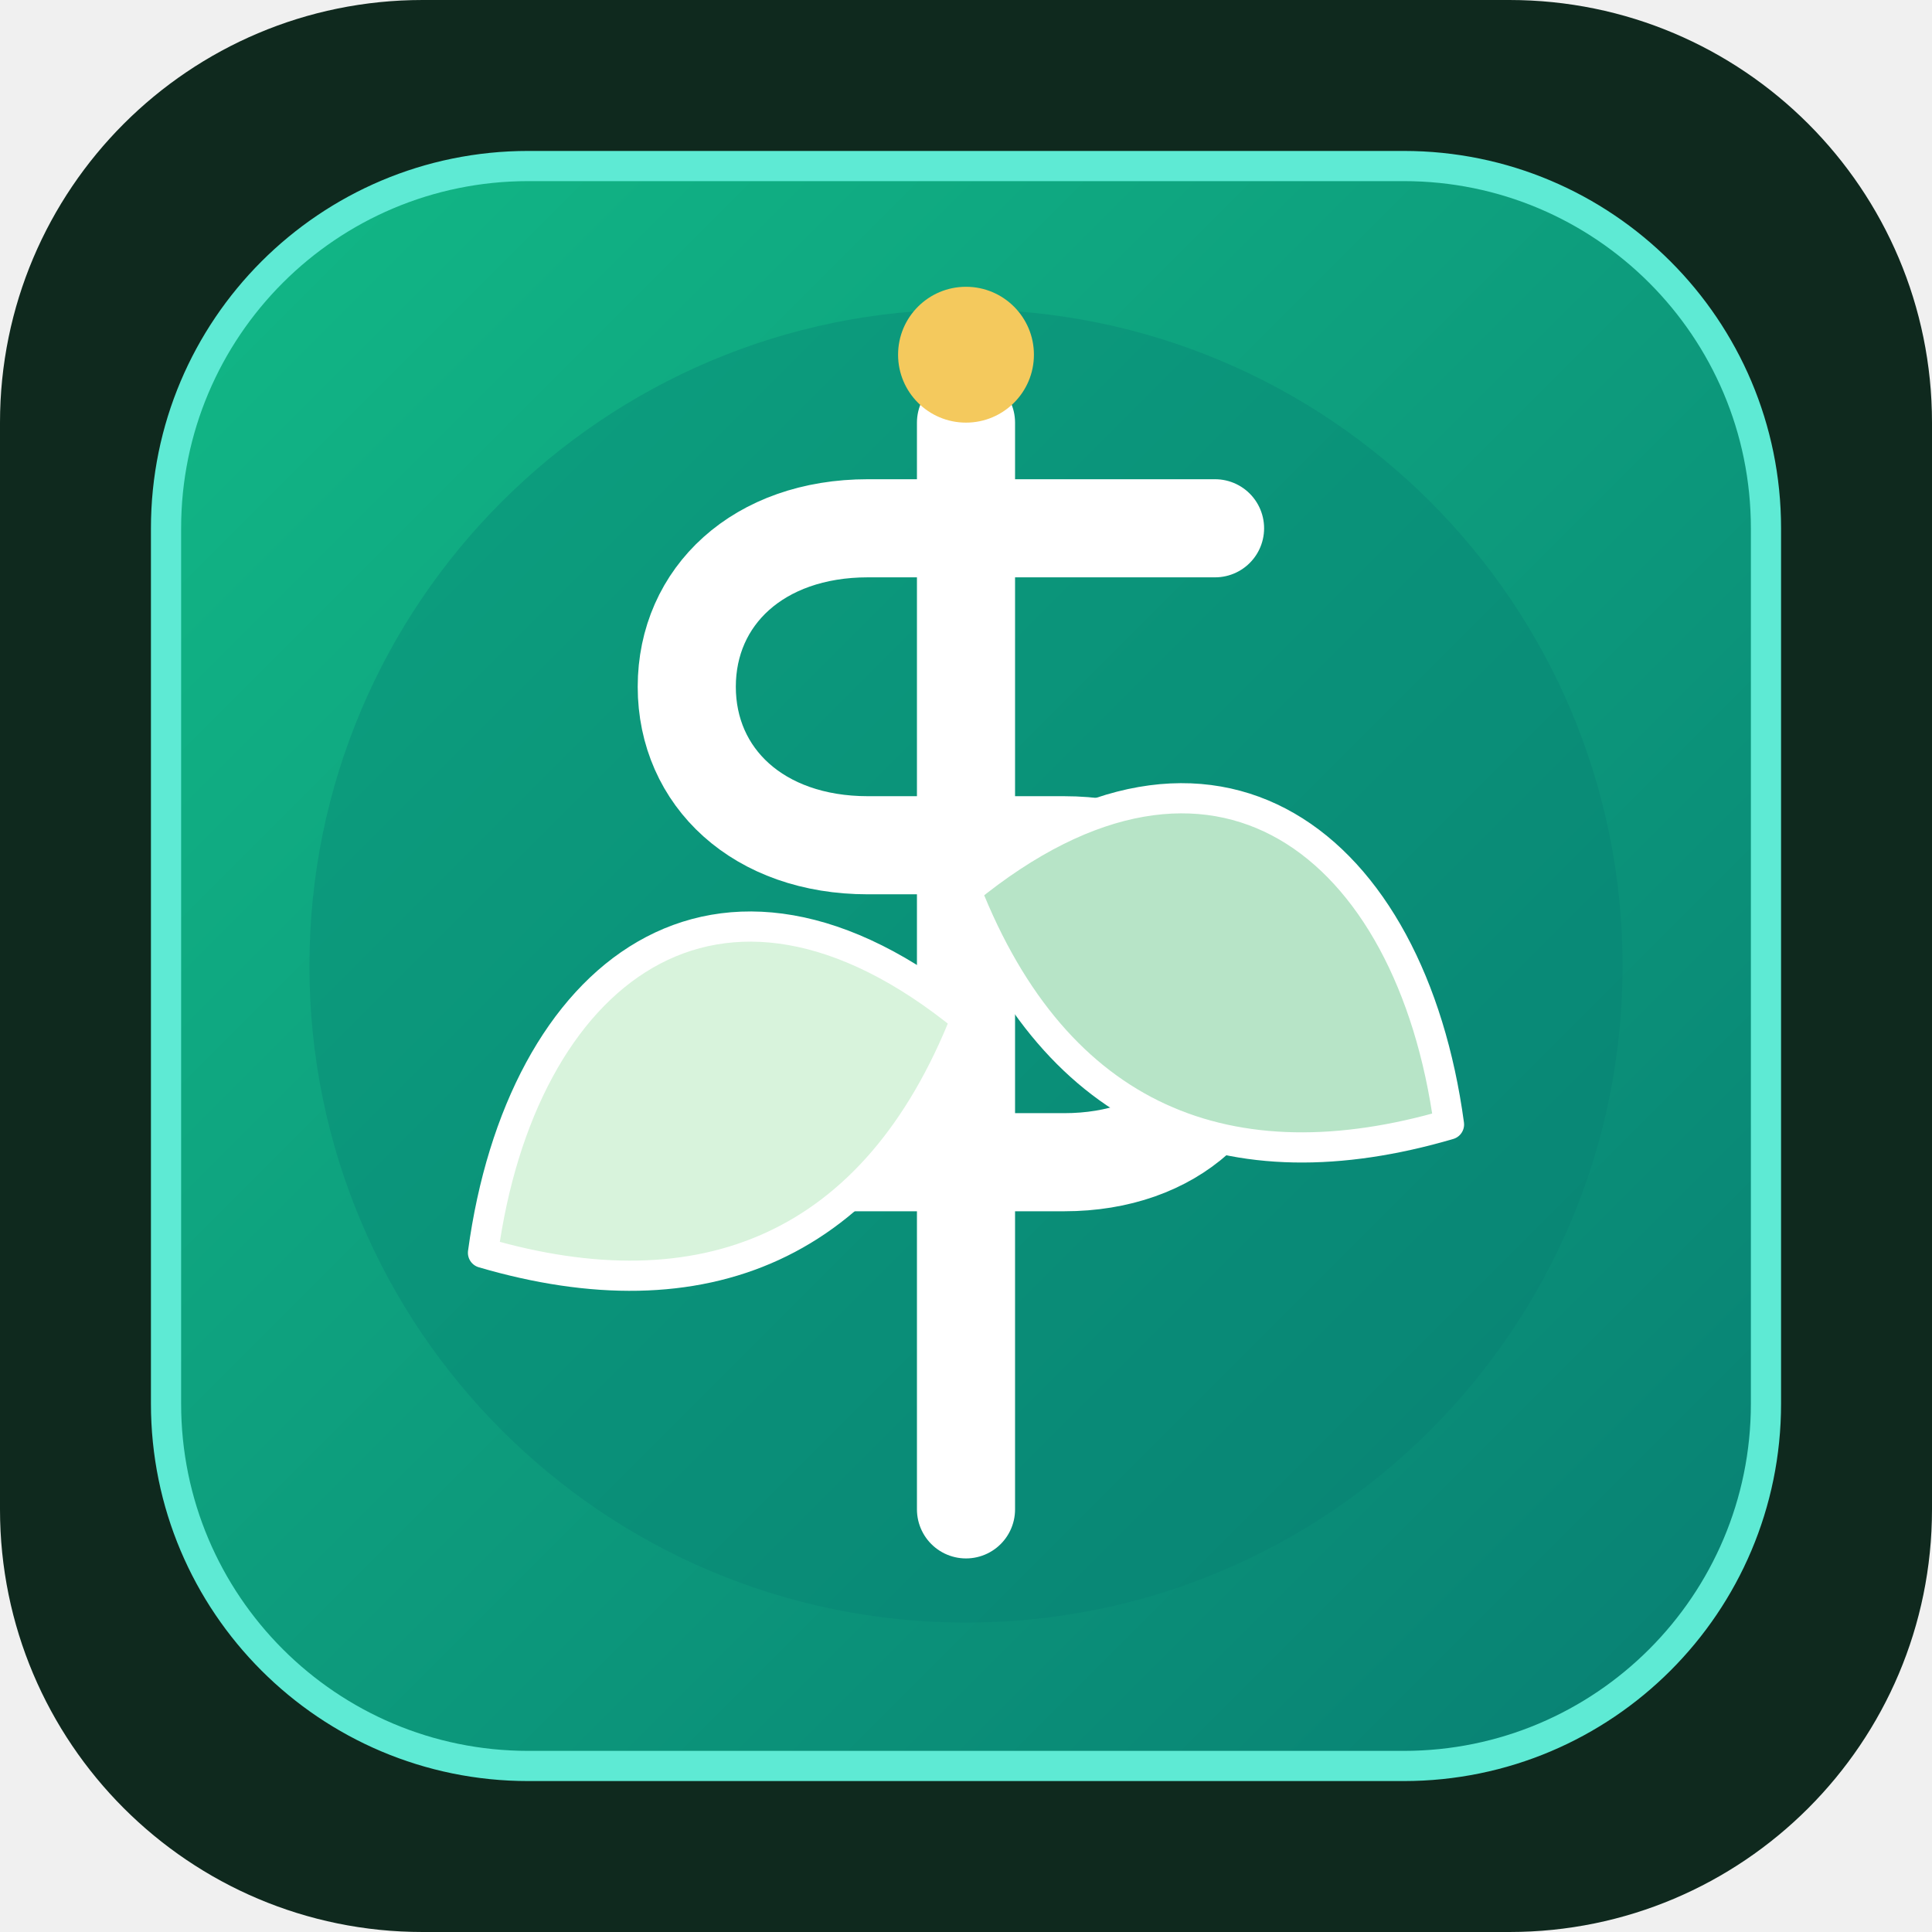
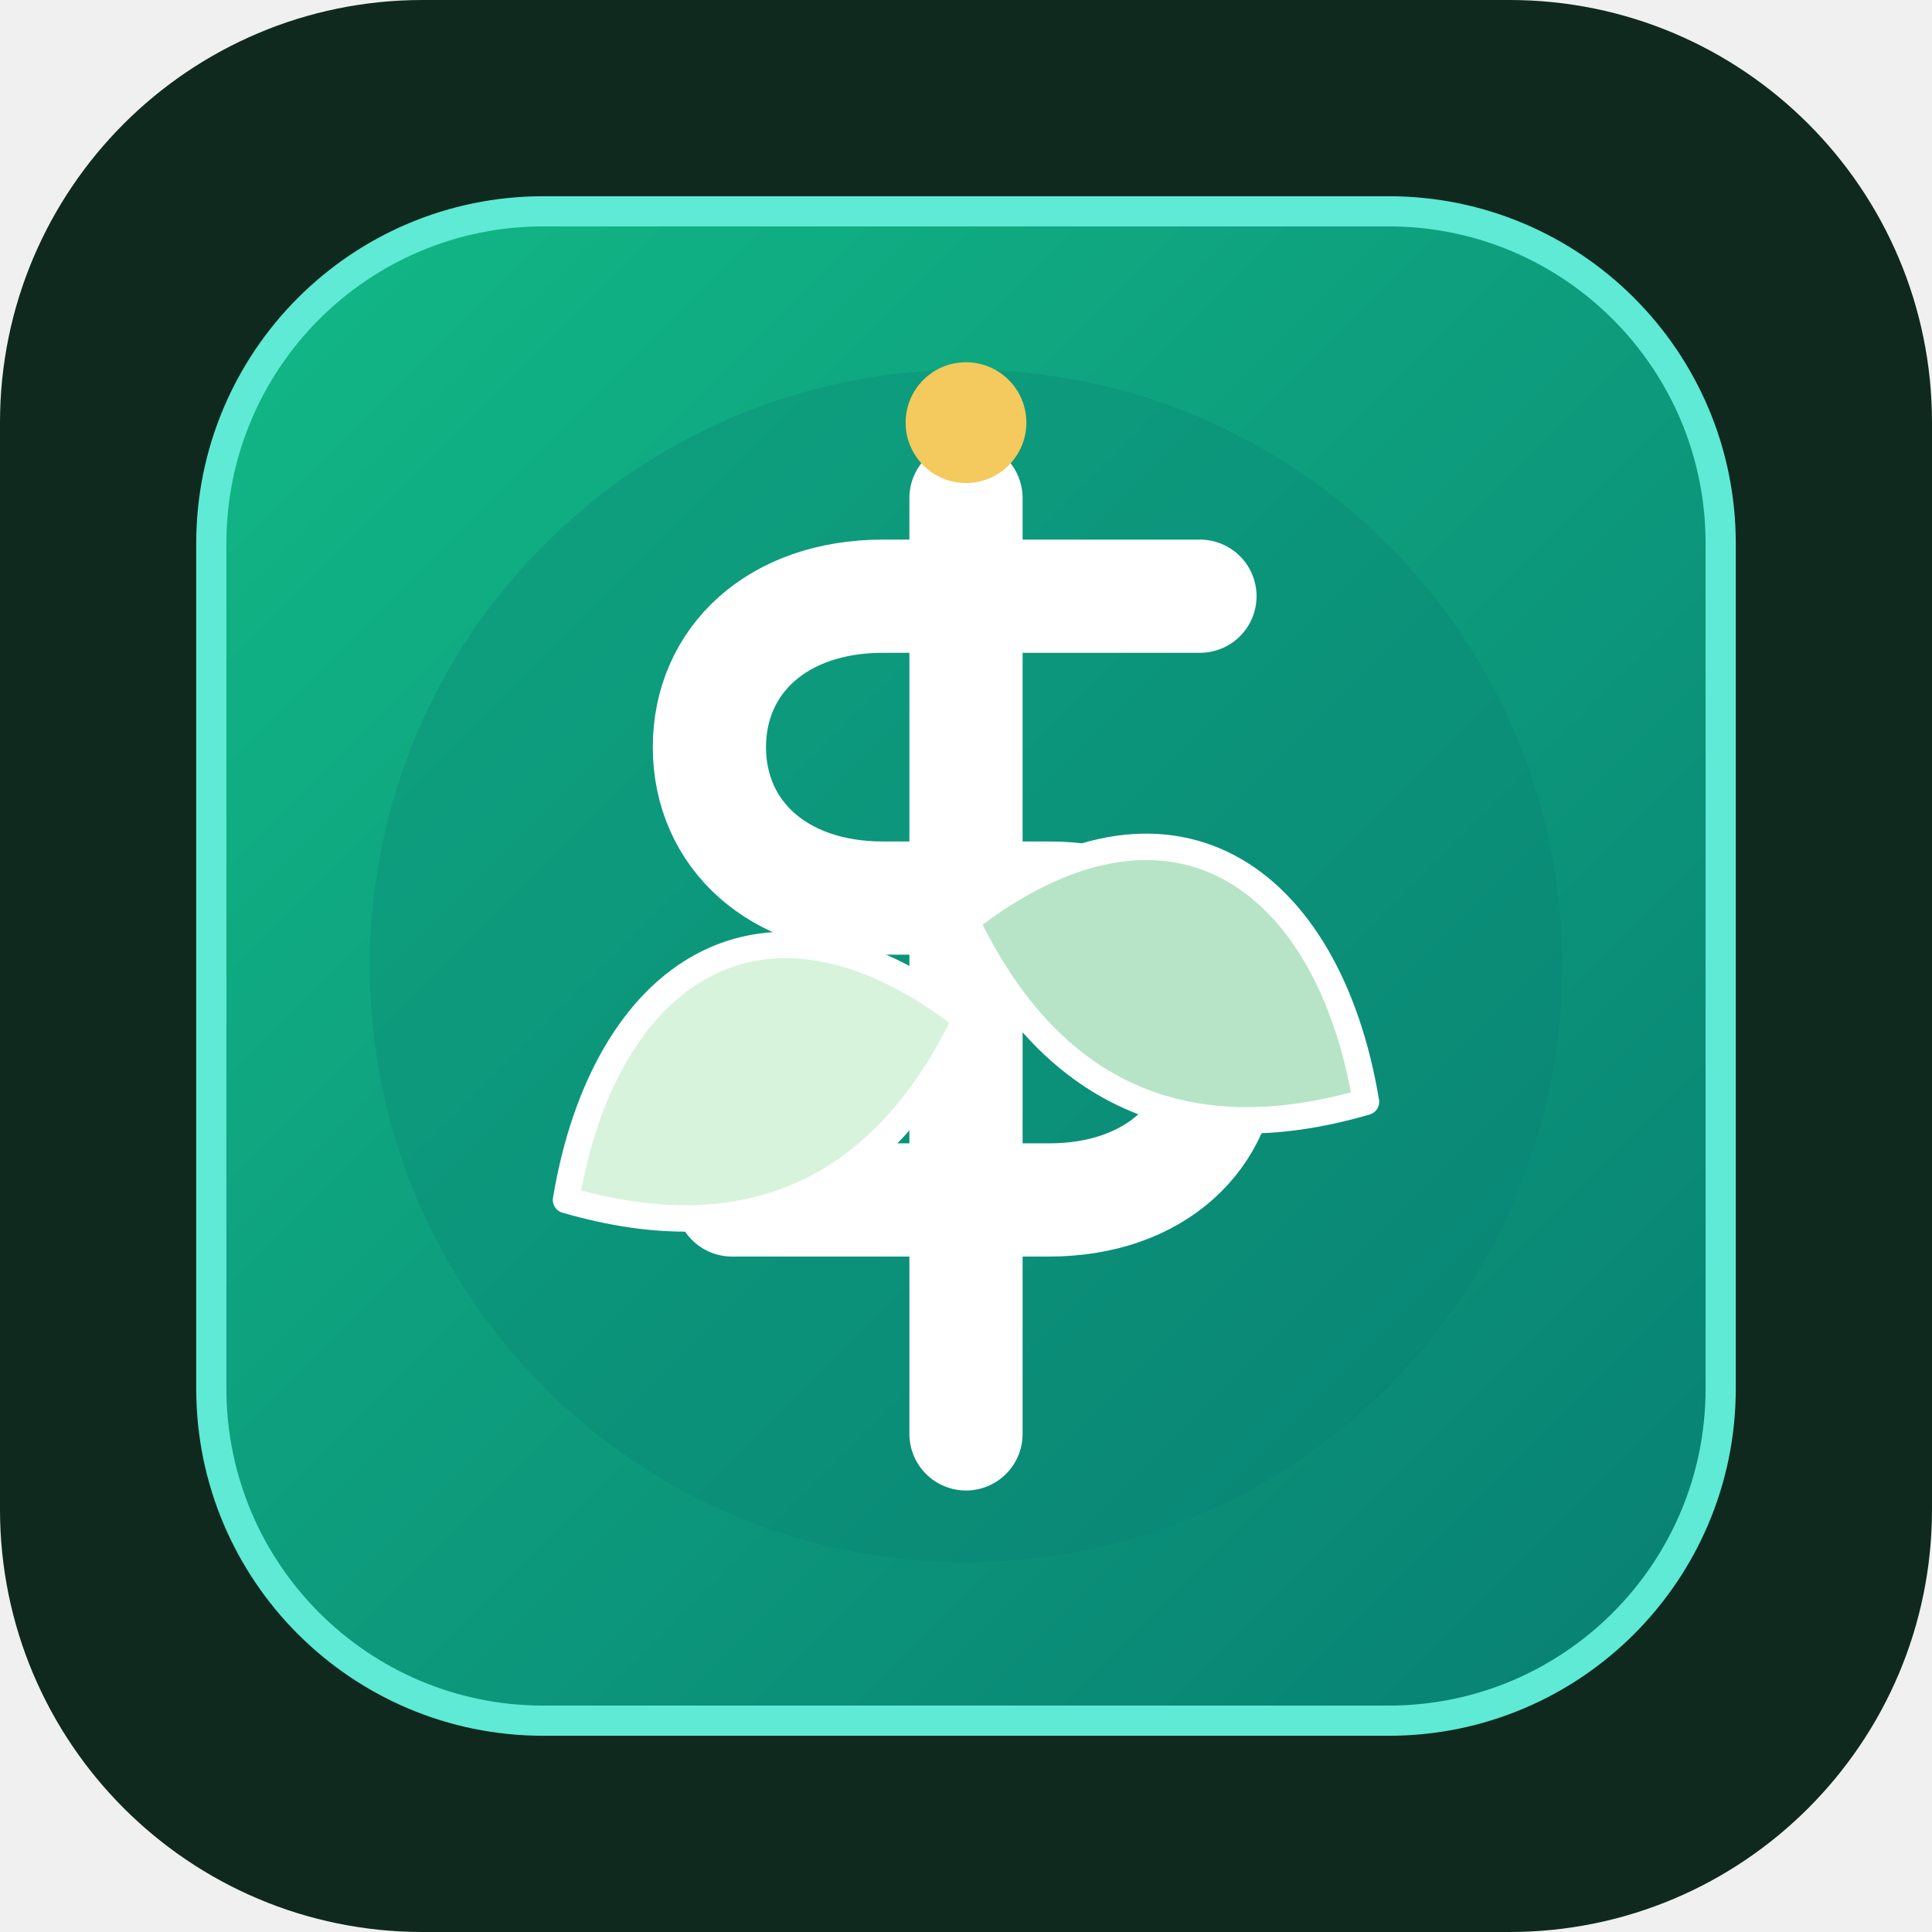
<svg xmlns="http://www.w3.org/2000/svg" viewBox="0 0 512 512" width="512" height="512">
  <defs>
    <linearGradient id="background" x1="0" y1="0" x2="1" y2="1">
      <stop offset="0" stop-color="#12b886" />
      <stop offset="1" stop-color="#087f73" />
    </linearGradient>
  </defs>
  <rect width="512" height="512" rx="112" fill="#0f291e" />
-   <rect x="44" y="44" width="424" height="424" rx="96" fill="url(#background)" stroke="#5eead4" stroke-width="8" />
-   <circle cx="256" cy="256" r="174" fill="#087f73" fill-opacity=".35" />
+   <rect x="56" y="56" width="400" height="400" rx="88" fill="url(#background)" stroke="#5eead4" stroke-width="8" />
+   <circle cx="256" cy="256" r="158" fill="#087f73" fill-opacity=".28" />
  <g fill="none" stroke="#ffffff" stroke-linecap="round" stroke-linejoin="round">
-     <path d="M256 112v288" stroke-width="26" />
-     <path d="M322 140h-92c-29 0-48 18-48 42s19 42 48 42h52c29 0 48 18 48 42s-19 42-48 42h-92" stroke-width="26" />
-     <path d="M256 270c-66-54-118-12-128 62 58 17 104-1 128-62Z" fill="#d8f3dc" stroke-width="8" />
-     <path d="M256 236c66-54 118-12 128 62-58 17-104-1-128-62Z" fill="#b7e4c7" stroke-width="8" />
+     <path d="M256 132v248" stroke-width="30" />
+     <path d="M318 158h-84c-28 0-46 17-46 40s18 40 46 40h44c28 0 46 17 46 40s-18 40-46 40h-84" stroke-width="30" />
+     <path d="M256 270c-54-42-96-12-106 48 48 14 84-2 106-48Z" fill="#d8f3dc" stroke-width="7" />
+     <path d="M256 244c54-42 96-12 106 48-48 14-84-2-106-48Z" fill="#b7e4c7" stroke-width="7" />
  </g>
-   <circle cx="256" cy="94" r="18" fill="#f4c95d" />
+   <circle cx="256" cy="112" r="16" fill="#f4c95d" />
</svg>
